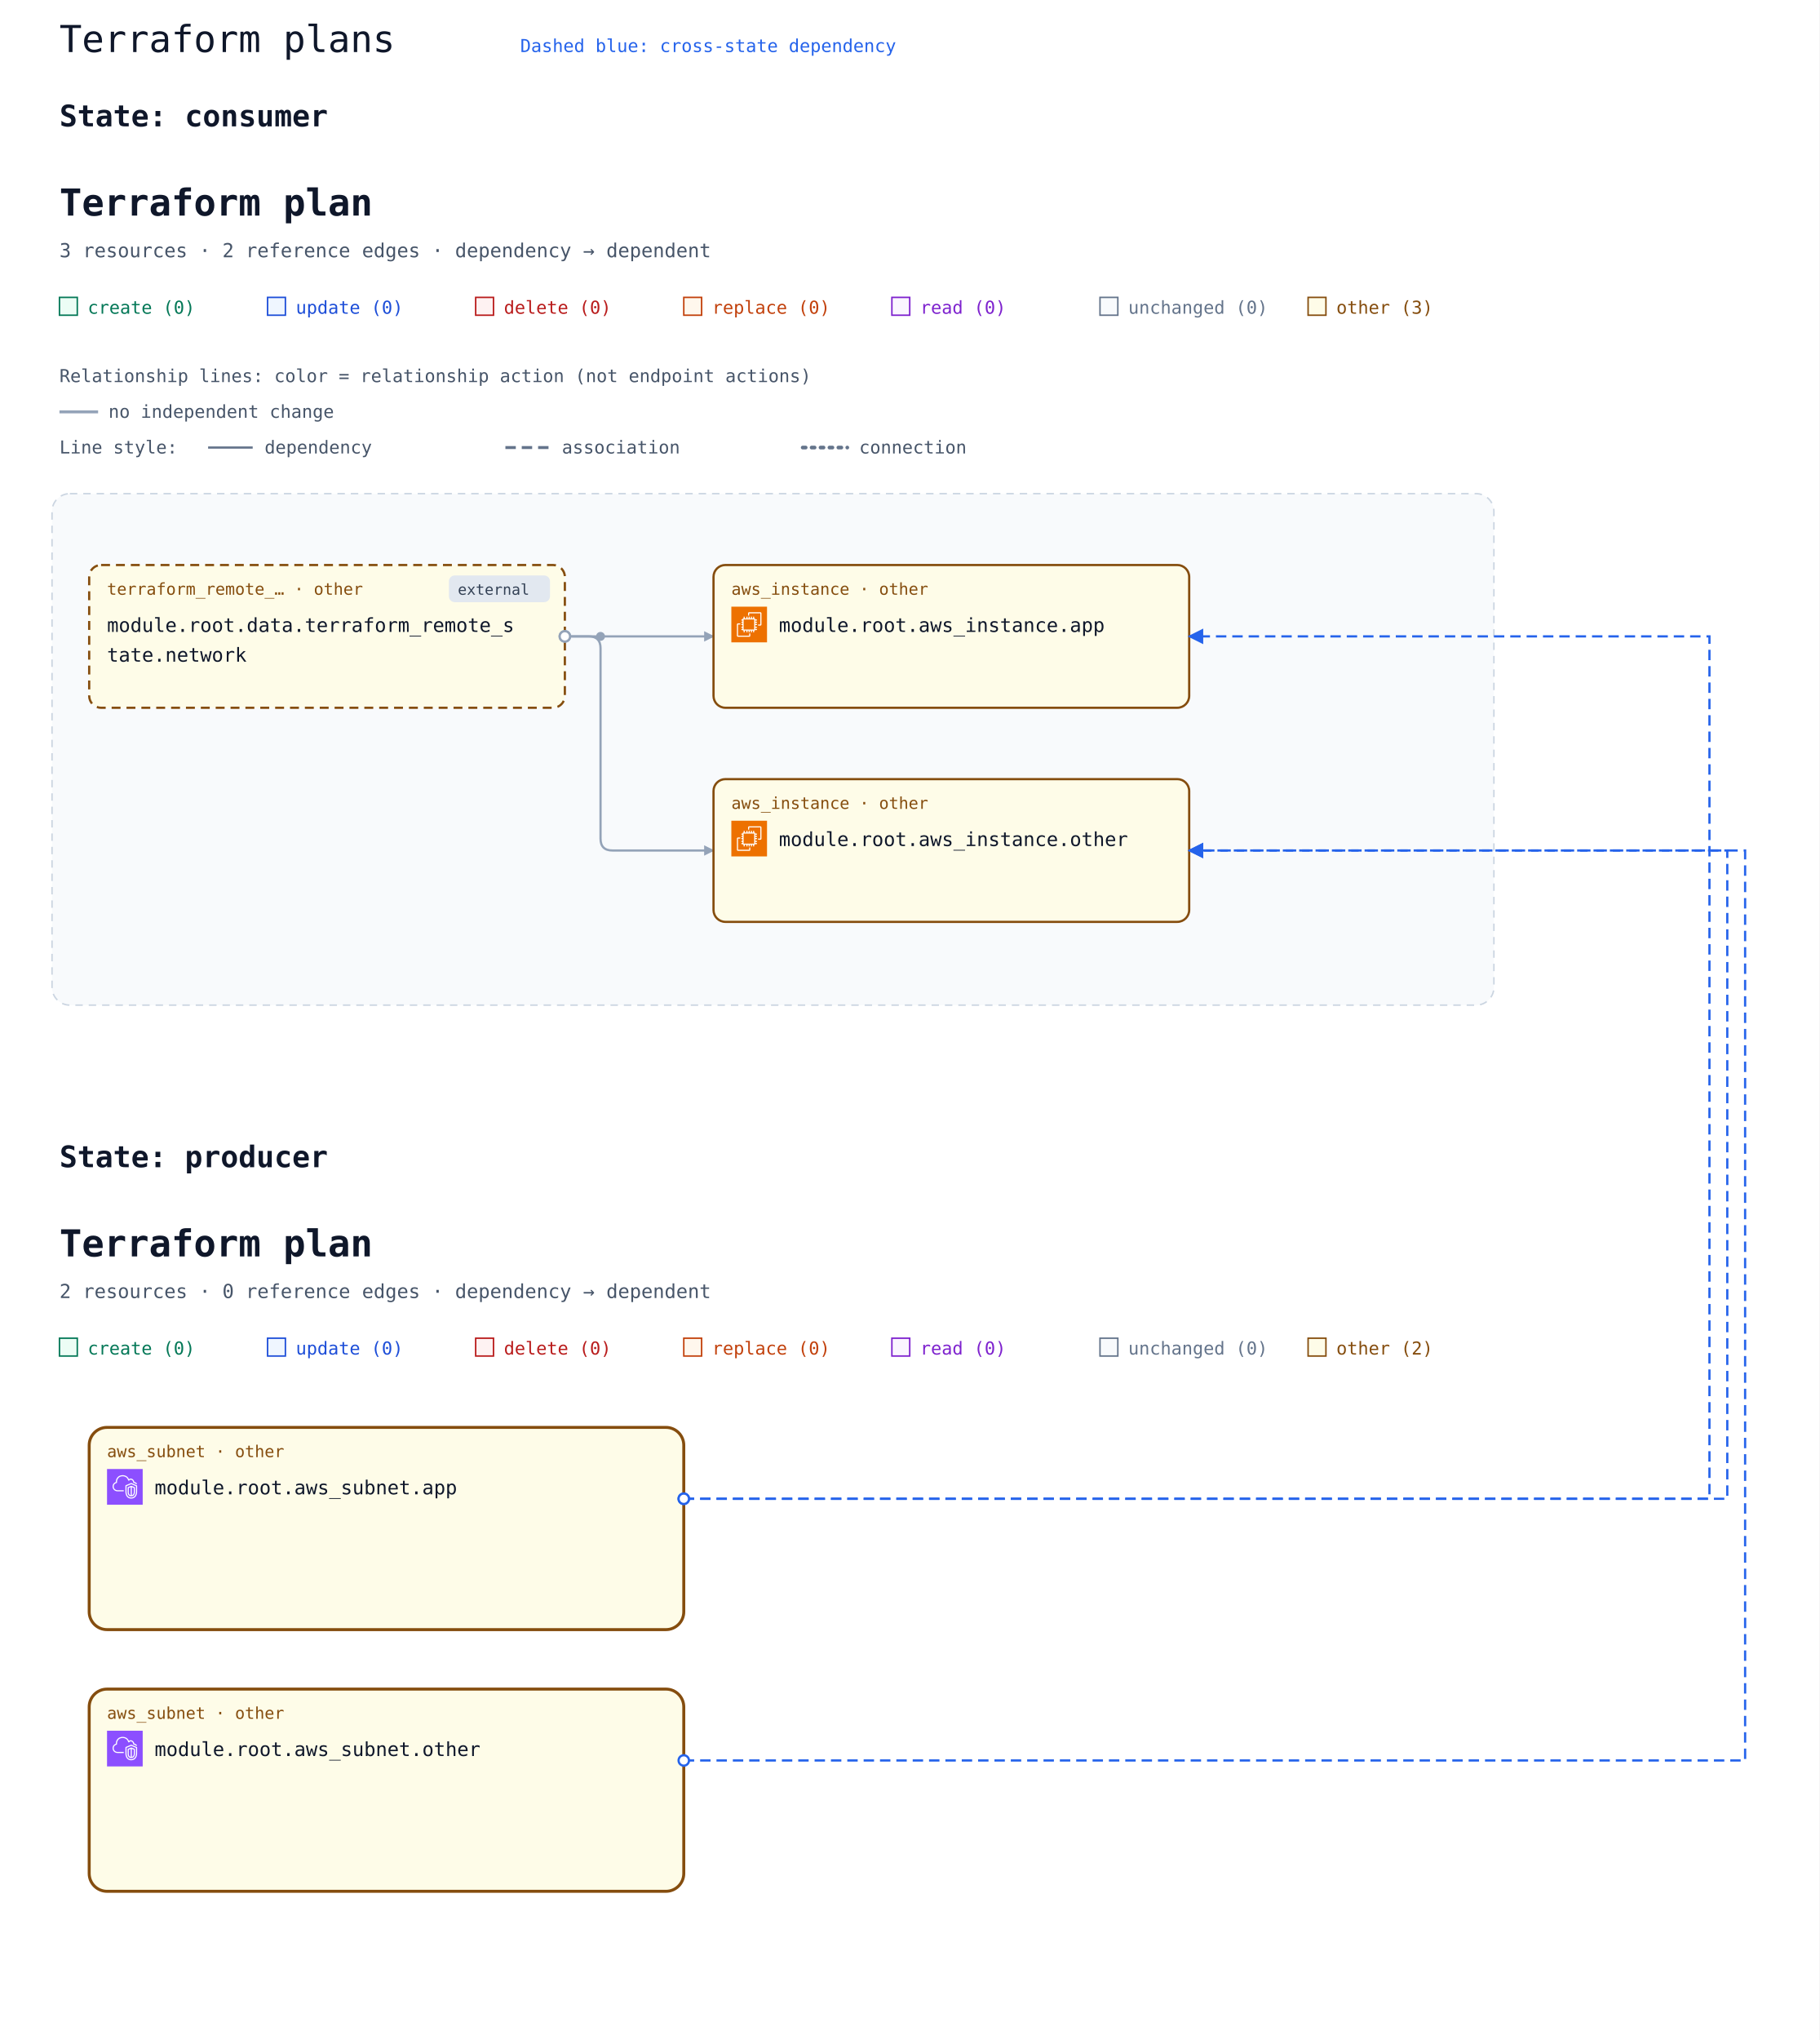
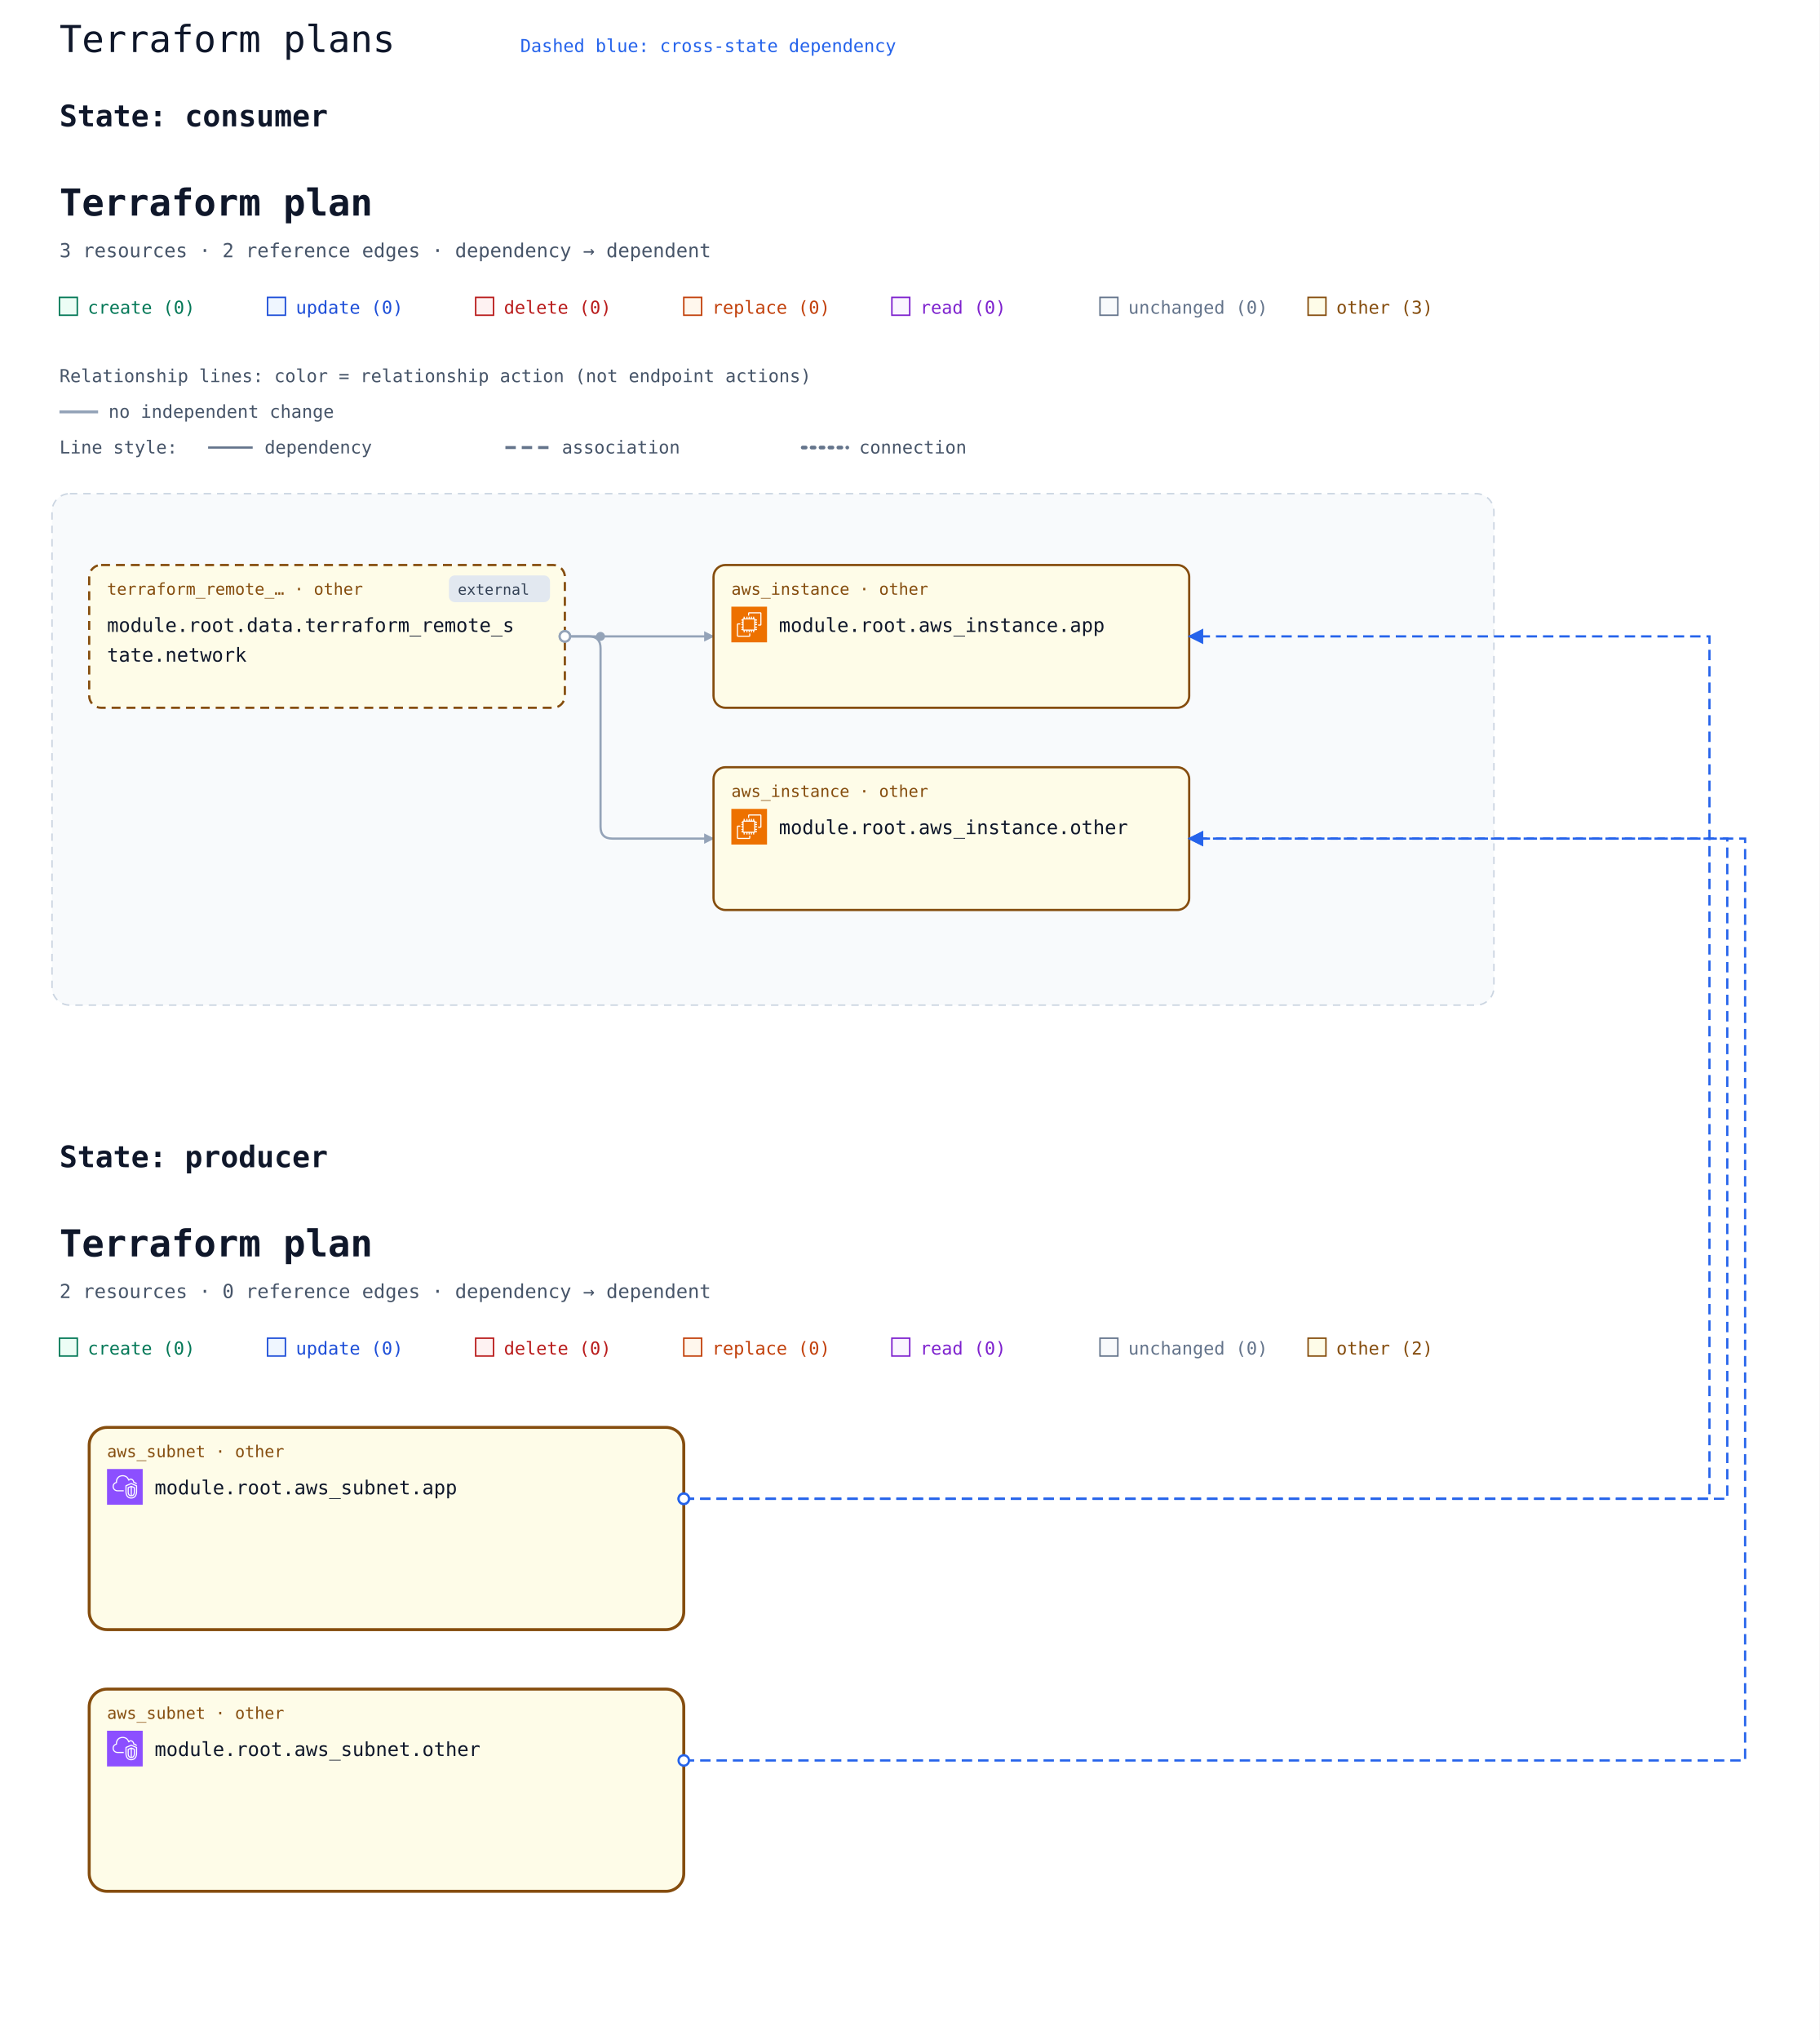
<svg xmlns="http://www.w3.org/2000/svg" width="1224" height="1372" viewBox="0 0 1224 1372" role="img" aria-labelledby="multi-title multi-description">
  <rect width="100%" height="100%" fill="#ffffff" />
  <text x="40" y="35" font-family="ui-monospace, Consolas, monospace" font-size="25" fill="#0f172a">Terraform plans</text>
  <g id="state-636f6e73756d6572-state" data-state-id="consumer">
    <text x="40" y="85" font-family="ui-monospace, Consolas, monospace" font-size="20" font-weight="700" fill="#0f172a">State: consumer</text>
    <svg y="100" width="1040" height="640" viewBox="0 0 1040 640" role="img" aria-labelledby="state-636f6e73756d6572-title state-636f6e73756d6572-description">
      <defs>
        <marker id="state-636f6e73756d6572-arrow" viewBox="0 0 10 10" refX="9" refY="5" markerWidth="7" markerHeight="7" markerUnits="userSpaceOnUse" orient="auto-start-reverse">
          <path d="M 0 0 L 10 5 L 0 10 z" fill="#94a3b8" />
        </marker>
        <symbol id="state-636f6e73756d6572-planorama-icon-aws-ec2" viewBox="0 0 64 64">
          <g>
            <g id="state-636f6e73756d6572-planorama-icon-aws-ec2-local-49636f6e2d4172636869746563747572652f34382f417263685f416d617a6f6e2d4543325f3438" stroke="none" stroke-width="1" fill="none" fill-rule="evenodd">
              <g id="state-636f6e73756d6572-planorama-icon-aws-ec2-local-49636f6e2d4172636869746563747572652d42472f34382f436f6d70757465" fill="#ED7100">
                <rect id="state-636f6e73756d6572-planorama-icon-aws-ec2-local-52656374616e676c65" x="0" y="0" width="64" height="64" />
              </g>
              <path d="M22,41 L41,41 L41,23 L22,23 L22,41 Z M43,23 L46,23 L46,25 L43,25 L43,27 L46,27 L46,29 L43,29 L43,31 L46,31 L46,33 L43,33 L43,36 L46,36 L46,38 L43,38 L43,40 L46,40 L46,42 L42.863,42 C42.608,42.587 42.023,43 41.344,43 L41,43 L41,46 L39,46 L39,43 L37,43 L37,46 L35,46 L35,43 L33,43 L33,46 L31,46 L31,43 L29,43 L29,46 L27,46 L27,43 L24,43 L24,46 L22,46 L22,43 L21.656,43 C20.977,43 20.392,42.587 20.137,42 L18,42 L18,40 L20,40 L20,38 L18,38 L18,36 L20,36 L20,33 L18,33 L18,31 L20,31 L20,29 L18,29 L18,27 L20,27 L20,25 L18,25 L18,23 L20,23 L20,22.656 C20,21.743 20.743,21 21.656,21 L22,21 L22,18 L24,18 L24,21 L27,21 L27,18 L29,18 L29,21 L31,21 L31,18 L33,18 L33,21 L35,21 L35,18 L37,18 L37,21 L39,21 L39,18 L41,18 L41,21 L41.344,21 C42.257,21 43,21.743 43,22.656 L43,23 Z M32,52 L12,52 L12,32 L16,32 L16,30 L11.843,30 C10.826,30 10,30.827 10,31.843 L10,52.157 C10,53.173 10.826,54 11.843,54 L32.157,54 C33.174,54 34,53.173 34,52.157 L34,48 L32,48 L32,52 Z M54,11.843 L54,32.157 C54,33.173 53.174,34 52.157,34 L48,34 L48,32 L52,32 L52,12 L32,12 L32,16 L30,16 L30,11.843 C30,10.827 30.826,10 31.843,10 L52.157,10 C53.174,10 54,10.827 54,11.843 L54,11.843 Z" id="state-636f6e73756d6572-planorama-icon-aws-ec2-local-416d617a6f6e2d4543325f49636f6e5f34385f5371756964" fill="#FFFFFF" />
            </g>
          </g>
        </symbol>
      </defs>
      <rect width="100%" height="100%" fill="#ffffff" />
      <g font-family="ui-monospace, SFMono-Regular, Consolas, monospace">
        <text x="40" y="45" font-size="25" font-weight="700" fill="#0f172a">Terraform plan</text>
        <text x="40" y="73" font-size="13" fill="#475569">3 resources · 2 reference edges · dependency → dependent</text>
        <rect x="40" y="100" width="12" height="12" fill="#ecfdf5" stroke="#047857" />
        <text x="59" y="111" font-size="12" fill="#047857">create (0)</text>
        <rect x="180" y="100" width="12" height="12" fill="#eff6ff" stroke="#1d4ed8" />
        <text x="199" y="111" font-size="12" fill="#1d4ed8">update (0)</text>
        <rect x="320" y="100" width="12" height="12" fill="#fef2f2" stroke="#b91c1c" />
        <text x="339" y="111" font-size="12" fill="#b91c1c">delete (0)</text>
        <rect x="460" y="100" width="12" height="12" fill="#fff7ed" stroke="#c2410c" />
        <text x="479" y="111" font-size="12" fill="#c2410c">replace (0)</text>
        <rect x="600" y="100" width="12" height="12" fill="#faf5ff" stroke="#7e22ce" />
        <text x="619" y="111" font-size="12" fill="#7e22ce">read (0)</text>
        <rect x="740" y="100" width="12" height="12" fill="#f8fafc" stroke="#64748b" />
        <text x="759" y="111" font-size="12" fill="#64748b">unchanged (0)</text>
        <rect x="880" y="100" width="12" height="12" fill="#fefce8" stroke="#854d0e" />
        <text x="899" y="111" font-size="12" fill="#854d0e">other (3)</text>
        <g id="state-636f6e73756d6572-relationship-legend" font-size="12" fill="#475569">
          <text x="40" y="157">Relationship lines: color = relationship action (not endpoint actions)</text>
          <path d="M 40 177 H 66" stroke="#94a3b8" stroke-width="2" />
          <text x="73" y="181">no independent change</text>
          <text x="40" y="205">Line style:</text>
          <path d="M 140 201 H 170" stroke="#64748b" stroke-width="1.5" />
          <text x="178" y="205">dependency</text>
          <path d="M 340 201 H 370" stroke="#64748b" stroke-width="2" stroke-dasharray="7 4" />
          <text x="378" y="205">association</text>
          <path d="M 540 201 H 570" stroke="#64748b" stroke-width="2.5" stroke-dasharray="2 4" stroke-linecap="round" />
          <text x="578" y="205">connection</text>
        </g>
        <g transform="translate(0 72)">
          <g data-architecture="true" transform="translate(0 0)">
            <rect x="35" y="160" width="970" height="344" rx="12" fill="#f8fafc" stroke="#cbd5e1" stroke-dasharray="5 4" />
            <text x="52" y="185" font-size="13" font-weight="700" fill="#475569" />
            <path d="M 380 256 L 480 256 " data-edge-kind="dependency" data-directionality="directed" data-source="state-636f6e73756d6572-resource-646174612e7465727261666f726d5f72656d6f74655f73746174652e6e6574776f726b-current" data-target="state-636f6e73756d6572-resource-6177735f696e7374616e63652e617070-current" fill="none" stroke="#94a3b8" stroke-width="1.5" stroke-linejoin="round" marker-end="url(#state-636f6e73756d6572-arrow)" />
-             <path d="M 380 256 L 396 256 Q 404 256 404 264 L 404 392 Q 404 400 412 400 L 480 400 " data-edge-kind="dependency" data-directionality="directed" data-source="state-636f6e73756d6572-resource-646174612e7465727261666f726d5f72656d6f74655f73746174652e6e6574776f726b-current" data-target="state-636f6e73756d6572-resource-6177735f696e7374616e63652e6f74686572-current" fill="none" stroke="#94a3b8" stroke-width="1.5" stroke-linejoin="round" marker-end="url(#state-636f6e73756d6572-arrow)" />
+             <path d="M 380 256 L 396 256 Q 404 256 404 264 L 404 384 Q 404 392 412 392 L 480 392 " data-edge-kind="dependency" data-directionality="directed" data-source="state-636f6e73756d6572-resource-646174612e7465727261666f726d5f72656d6f74655f73746174652e6e6574776f726b-current" data-target="state-636f6e73756d6572-resource-6177735f696e7374616e63652e6f74686572-current" fill="none" stroke="#94a3b8" stroke-width="1.5" stroke-linejoin="round" marker-end="url(#state-636f6e73756d6572-arrow)" />
            <circle cx="404" cy="256" r="3" fill="#94a3b8" />
            <g id="state-636f6e73756d6572-resource-6177735f696e7374616e63652e617070-current" data-architecture-id="terraform:6177735f696e7374616e63652e617070-current" data-qualified-address="module.root.aws_instance.app" data-terraform-address="aws_instance.app">
              <rect x="480" y="208" width="320" height="96" rx="8" fill="#fefce8" stroke="#854d0e" stroke-width="1.5" data-mode="managed" />
              <text x="492" y="228" font-size="11" fill="#854d0e">aws_instance · other</text>
              <use href="#state-636f6e73756d6572-planorama-icon-aws-ec2" x="492" y="236" width="24" height="24" aria-hidden="true" />
              <text x="524" y="253" font-size="13" fill="#0f172a">module.root.aws_instance.app</text>
            </g>
            <g id="state-636f6e73756d6572-resource-6177735f696e7374616e63652e6f74686572-current" data-architecture-id="terraform:6177735f696e7374616e63652e6f74686572-current" data-qualified-address="module.root.aws_instance.other" data-terraform-address="aws_instance.other">
-               <rect x="480" y="352" width="320" height="96" rx="8" fill="#fefce8" stroke="#854d0e" stroke-width="1.5" data-mode="managed" />
-               <text x="492" y="372" font-size="11" fill="#854d0e">aws_instance · other</text>
-               <use href="#state-636f6e73756d6572-planorama-icon-aws-ec2" x="492" y="380" width="24" height="24" aria-hidden="true" />
-               <text x="524" y="397" font-size="13" fill="#0f172a">module.root.aws_instance.other</text>
+               <rect x="480" y="344" width="320" height="96" rx="8" fill="#fefce8" stroke="#854d0e" stroke-width="1.5" data-mode="managed" />
+               <text x="492" y="364" font-size="11" fill="#854d0e">aws_instance · other</text>
+               <use href="#state-636f6e73756d6572-planorama-icon-aws-ec2" x="492" y="372" width="24" height="24" aria-hidden="true" />
+               <text x="524" y="389" font-size="13" fill="#0f172a">module.root.aws_instance.other</text>
            </g>
            <g id="state-636f6e73756d6572-resource-646174612e7465727261666f726d5f72656d6f74655f73746174652e6e6574776f726b-current" data-architecture-id="terraform:646174612e7465727261666f726d5f72656d6f74655f73746174652e6e6574776f726b-current" data-qualified-address="module.root.data.terraform_remote_state.network" data-terraform-address="data.terraform_remote_state.network">
              <rect x="60" y="208" width="320" height="96" rx="8" fill="#fefce8" stroke="#854d0e" stroke-width="1.5" data-mode="data" stroke-dasharray="6 4" />
              <g data-external="true">
                <rect x="302" y="215" width="68" height="18" rx="4" fill="#e2e8f0" />
                <text x="308" y="228" font-size="10" fill="#334155">external</text>
              </g>
              <text x="72" y="228" font-size="11" fill="#854d0e">terraform_remote_… · other</text>
              <text x="72" y="253" font-size="13" fill="#0f172a">module.root.data.terraform_remote_s</text>
              <text x="72" y="273" font-size="13" fill="#0f172a">tate.network</text>
            </g>
            <g data-endpoints="true" data-source="state-636f6e73756d6572-resource-646174612e7465727261666f726d5f72656d6f74655f73746174652e6e6574776f726b-current" data-target="state-636f6e73756d6572-resource-6177735f696e7374616e63652e617070-current" aria-hidden="true">
              <circle data-endpoint="source" cx="380" cy="256" r="3.5" fill="#ffffff" stroke="#94a3b8" stroke-width="1.5" />
            </g>
            <g data-endpoints="true" data-source="state-636f6e73756d6572-resource-646174612e7465727261666f726d5f72656d6f74655f73746174652e6e6574776f726b-current" data-target="state-636f6e73756d6572-resource-6177735f696e7374616e63652e6f74686572-current" aria-hidden="true">
              <circle data-endpoint="source" cx="380" cy="256" r="3.5" fill="#ffffff" stroke="#94a3b8" stroke-width="1.5" />
            </g>
          </g>
        </g>
      </g>
    </svg>
  </g>
  <g id="state-70726f6475636572-state" data-state-id="producer">
    <text x="40" y="785" font-family="ui-monospace, Consolas, monospace" font-size="20" font-weight="700" fill="#0f172a">State: producer</text>
    <svg y="800" width="1100" height="552" viewBox="0 0 1100 552" role="img" aria-labelledby="state-70726f6475636572-title state-70726f6475636572-description">
      <defs>
        <marker id="state-70726f6475636572-arrow" viewBox="0 0 10 10" refX="9" refY="5" markerWidth="7" markerHeight="7" markerUnits="userSpaceOnUse" orient="auto-start-reverse">
          <path d="M 0 0 L 10 5 L 0 10 z" fill="#94a3b8" />
        </marker>
        <symbol id="state-70726f6475636572-planorama-icon-aws-vpc" viewBox="0 0 64 64">
          <g>
            <g id="state-70726f6475636572-planorama-icon-aws-vpc-local-49636f6e2d4172636869746563747572652f34382f417263685f416d617a6f6e2d5669727475616c2d507269766174652d436c6f75645f3438" stroke="none" stroke-width="1" fill="none" fill-rule="evenodd">
              <g id="state-70726f6475636572-planorama-icon-aws-vpc-local-49636f6e2d4172636869746563747572652d42472f34382f4e6574776f726b696e672d436f6e74656e742d44656c6976657279" fill="#8C4FFF">
                <rect id="state-70726f6475636572-planorama-icon-aws-vpc-local-52656374616e676c65" x="0" y="0" width="64" height="64" />
              </g>
              <path d="M48,33.977 L44.499,32.508 L44.499,46.878 C47.906,46.147 47.998,42.181 48,41.995 L48,33.977 Z M42.499,46.923 L42.499,32.508 L39,33.977 L39,42.004 C39.008,42.466 39.183,46.339 42.499,46.923 L42.499,46.923 Z M43.112,30.082 C43.358,29.977 43.638,29.978 43.886,30.081 L49.387,32.39 C49.759,32.546 50,32.909 50,33.312 L50,42.004 C49.978,44.431 48.562,49.004 43.37,49.004 C38.393,49.004 37.026,44.432 37,42.015 L37,33.312 C37,32.909 37.241,32.546 37.613,32.39 L43.112,30.082 Z M52,30.792 L43.492,27.092 L35,30.668 L35,41.025 C34.999,41.09 34.963,46.009 37.807,48.894 C39.187,50.294 41.059,51.004 43.37,51.004 C51.808,51.004 51.996,41.425 52,41.018 L52,30.792 Z M54,30.136 L54,41.025 C53.973,45.173 51.716,53.004 43.37,53.004 C40.498,53.004 38.145,52.09 36.373,50.288 C32.941,46.797 32.996,41.243 33,41.008 L33,30.004 C33,29.602 33.241,29.238 33.612,29.082 L43.111,25.082 C43.363,24.976 43.647,24.978 43.897,25.087 L53.398,29.219 C53.764,29.378 54,29.738 54,30.136 L54,30.136 Z M19,38.004 L30,38.004 L30,40.004 L19,40.004 C14.216,40.004 10.271,36.483 10.02,31.988 C10.002,31.813 10,31.599 10,31.385 C10,26.086 13.654,24.038 15.919,23.278 C15.902,23.063 15.891,22.843 15.891,22.626 C15.891,18.039 18.658,13.701 22.621,12.079 C27.58,10.049 33.235,10.937 36.695,14.285 C37.718,15.282 38.604,16.596 39.343,18.206 C40.299,17.422 41.392,17.004 42.523,17.004 C45.234,17.004 48.281,19.296 48.9,23.062 C51.069,23.344 52.936,24.639 53.896,26.582 L52.104,27.469 C51.34,25.925 49.806,25.004 48,25.004 C47.471,25.004 47.033,24.591 47.002,24.063 C46.807,20.762 44.275,19.004 42.523,19.004 C41.55,19.004 40.582,19.574 39.797,20.608 C39.575,20.899 39.215,21.048 38.852,20.993 C38.49,20.938 38.187,20.691 38.062,20.348 C37.327,18.346 36.398,16.789 35.302,15.72 C32.406,12.917 27.615,12.196 23.379,13.93 C19.775,15.405 17.891,19.421 17.891,22.626 C17.891,23.026 17.947,23.503 17.993,23.886 C18.053,24.386 17.73,24.853 17.24,24.975 C15.283,25.459 12,26.937 12,31.385 C12,31.535 11.998,31.685 12.013,31.836 C12.209,35.312 15.276,38.004 19,38.004 L19,38.004 Z" id="state-70726f6475636572-planorama-icon-aws-vpc-local-416d617a6f6e2d5669727475616c2d507269766174652d436c6f75645f49636f6e5f34385f5371756964" fill="#FFFFFF" />
            </g>
          </g>
        </symbol>
      </defs>
      <rect width="100%" height="100%" fill="#ffffff" />
      <g font-family="ui-monospace, SFMono-Regular, Consolas, monospace">
        <text x="40" y="45" font-size="25" font-weight="700" fill="#0f172a">Terraform plan</text>
        <text x="40" y="73" font-size="13" fill="#475569">2 resources · 0 reference edges · dependency → dependent</text>
        <rect x="40" y="100" width="12" height="12" fill="#ecfdf5" stroke="#047857" />
        <text x="59" y="111" font-size="12" fill="#047857">create (0)</text>
        <rect x="180" y="100" width="12" height="12" fill="#eff6ff" stroke="#1d4ed8" />
        <text x="199" y="111" font-size="12" fill="#1d4ed8">update (0)</text>
        <rect x="320" y="100" width="12" height="12" fill="#fef2f2" stroke="#b91c1c" />
        <text x="339" y="111" font-size="12" fill="#b91c1c">delete (0)</text>
        <rect x="460" y="100" width="12" height="12" fill="#fff7ed" stroke="#c2410c" />
        <text x="479" y="111" font-size="12" fill="#c2410c">replace (0)</text>
        <rect x="600" y="100" width="12" height="12" fill="#faf5ff" stroke="#7e22ce" />
        <text x="619" y="111" font-size="12" fill="#7e22ce">read (0)</text>
        <rect x="740" y="100" width="12" height="12" fill="#f8fafc" stroke="#64748b" />
        <text x="759" y="111" font-size="12" fill="#64748b">unchanged (0)</text>
        <rect x="880" y="100" width="12" height="12" fill="#fefce8" stroke="#854d0e" />
        <text x="899" y="111" font-size="12" fill="#854d0e">other (2)</text>
        <g data-architecture="true" transform="translate(0 0)">
          <g data-container="state-70726f6475636572-resource-6177735f7375626e65742e617070-current">
            <rect x="60" y="160" width="400" height="136" rx="12" fill="#fefce8" stroke="#854d0e" stroke-width="2" data-mode="managed" />
          </g>
          <g data-container="state-70726f6475636572-resource-6177735f7375626e65742e6f74686572-current">
            <rect x="60" y="336" width="400" height="136" rx="12" fill="#fefce8" stroke="#854d0e" stroke-width="2" data-mode="managed" />
          </g>
          <g id="state-70726f6475636572-resource-6177735f7375626e65742e617070-current" data-architecture-id="terraform:6177735f7375626e65742e617070-current" data-qualified-address="module.root.aws_subnet.app" data-terraform-address="aws_subnet.app">
            <text x="72" y="180" font-size="11" fill="#854d0e">aws_subnet · other</text>
            <use href="#state-70726f6475636572-planorama-icon-aws-vpc" x="72" y="188" width="24" height="24" aria-hidden="true" />
            <text x="104" y="205" font-size="13" fill="#0f172a">module.root.aws_subnet.app</text>
            <text x="72" y="244" font-size="10" fill="#64748b" />
          </g>
          <g id="state-70726f6475636572-resource-6177735f7375626e65742e6f74686572-current" data-architecture-id="terraform:6177735f7375626e65742e6f74686572-current" data-qualified-address="module.root.aws_subnet.other" data-terraform-address="aws_subnet.other">
            <text x="72" y="356" font-size="11" fill="#854d0e">aws_subnet · other</text>
            <use href="#state-70726f6475636572-planorama-icon-aws-vpc" x="72" y="364" width="24" height="24" aria-hidden="true" />
            <text x="104" y="381" font-size="13" fill="#0f172a">module.root.aws_subnet.other</text>
            <text x="72" y="420" font-size="10" fill="#64748b" />
          </g>
        </g>
      </g>
    </svg>
  </g>
  <defs>
    <marker id="cross-state-arrow" viewBox="0 0 10 10" refX="9" refY="5" markerWidth="7" markerHeight="7" orient="auto-start-reverse">
      <path d="M 0 0 L 10 5 L 0 10 z" fill="#2563eb" />
    </marker>
  </defs>
  <path data-edge-kind="dependency" data-cross-state="true" data-source="state-70726f6475636572-resource-6177735f7375626e65742e617070-current" data-target="state-636f6e73756d6572-resource-6177735f696e7374616e63652e617070-current" data-source-port="state-70726f6475636572-resource-6177735f7375626e65742e617070-current" data-target-port="state-636f6e73756d6572-resource-6177735f696e7374616e63652e617070-current" data-source-state="producer" data-target-state="consumer" data-remote-state="data.terraform_remote_state.network" data-output="subnet" d="M 460 1008 L 1150 1008 L 1150 428 L 800 428" fill="none" stroke="#2563eb" stroke-width="1.5" stroke-dasharray="7 4" marker-end="url(#cross-state-arrow)" />
  <circle data-endpoint="source" cx="460" cy="1008" r="3.5" fill="#ffffff" stroke="#2563eb" stroke-width="1.5" />
-   <path data-edge-kind="dependency" data-cross-state="true" data-source="state-70726f6475636572-resource-6177735f7375626e65742e617070-current" data-target="state-636f6e73756d6572-resource-6177735f696e7374616e63652e6f74686572-current" data-source-port="state-70726f6475636572-resource-6177735f7375626e65742e617070-current" data-target-port="state-636f6e73756d6572-resource-6177735f696e7374616e63652e6f74686572-current" data-source-state="producer" data-target-state="consumer" data-remote-state="data.terraform_remote_state.network" data-output="both" d="M 460 1008 L 1162 1008 L 1162 572 L 800 572" fill="none" stroke="#2563eb" stroke-width="1.5" stroke-dasharray="7 4" marker-end="url(#cross-state-arrow)" />
+   <path data-edge-kind="dependency" data-cross-state="true" data-source="state-70726f6475636572-resource-6177735f7375626e65742e617070-current" data-target="state-636f6e73756d6572-resource-6177735f696e7374616e63652e6f74686572-current" data-source-port="state-70726f6475636572-resource-6177735f7375626e65742e617070-current" data-target-port="state-636f6e73756d6572-resource-6177735f696e7374616e63652e6f74686572-current" data-source-state="producer" data-target-state="consumer" data-remote-state="data.terraform_remote_state.network" data-output="both" d="M 460 1008 L 1162 1008 L 1162 564 L 800 564" fill="none" stroke="#2563eb" stroke-width="1.5" stroke-dasharray="7 4" marker-end="url(#cross-state-arrow)" />
  <circle data-endpoint="source" cx="460" cy="1008" r="3.5" fill="#ffffff" stroke="#2563eb" stroke-width="1.5" />
-   <path data-edge-kind="dependency" data-cross-state="true" data-source="state-70726f6475636572-resource-6177735f7375626e65742e6f74686572-current" data-target="state-636f6e73756d6572-resource-6177735f696e7374616e63652e6f74686572-current" data-source-port="state-70726f6475636572-resource-6177735f7375626e65742e6f74686572-current" data-target-port="state-636f6e73756d6572-resource-6177735f696e7374616e63652e6f74686572-current" data-source-state="producer" data-target-state="consumer" data-remote-state="data.terraform_remote_state.network" data-output="both" d="M 460 1184 L 1174 1184 L 1174 572 L 800 572" fill="none" stroke="#2563eb" stroke-width="1.5" stroke-dasharray="7 4" marker-end="url(#cross-state-arrow)" />
+   <path data-edge-kind="dependency" data-cross-state="true" data-source="state-70726f6475636572-resource-6177735f7375626e65742e6f74686572-current" data-target="state-636f6e73756d6572-resource-6177735f696e7374616e63652e6f74686572-current" data-source-port="state-70726f6475636572-resource-6177735f7375626e65742e6f74686572-current" data-target-port="state-636f6e73756d6572-resource-6177735f696e7374616e63652e6f74686572-current" data-source-state="producer" data-target-state="consumer" data-remote-state="data.terraform_remote_state.network" data-output="both" d="M 460 1184 L 1174 1184 L 1174 564 L 800 564" fill="none" stroke="#2563eb" stroke-width="1.5" stroke-dasharray="7 4" marker-end="url(#cross-state-arrow)" />
  <circle data-endpoint="source" cx="460" cy="1184" r="3.5" fill="#ffffff" stroke="#2563eb" stroke-width="1.5" />
  <text x="350" y="35" font-family="ui-monospace, Consolas, monospace" font-size="12" fill="#2563eb">Dashed blue: cross-state dependency</text>
</svg>
